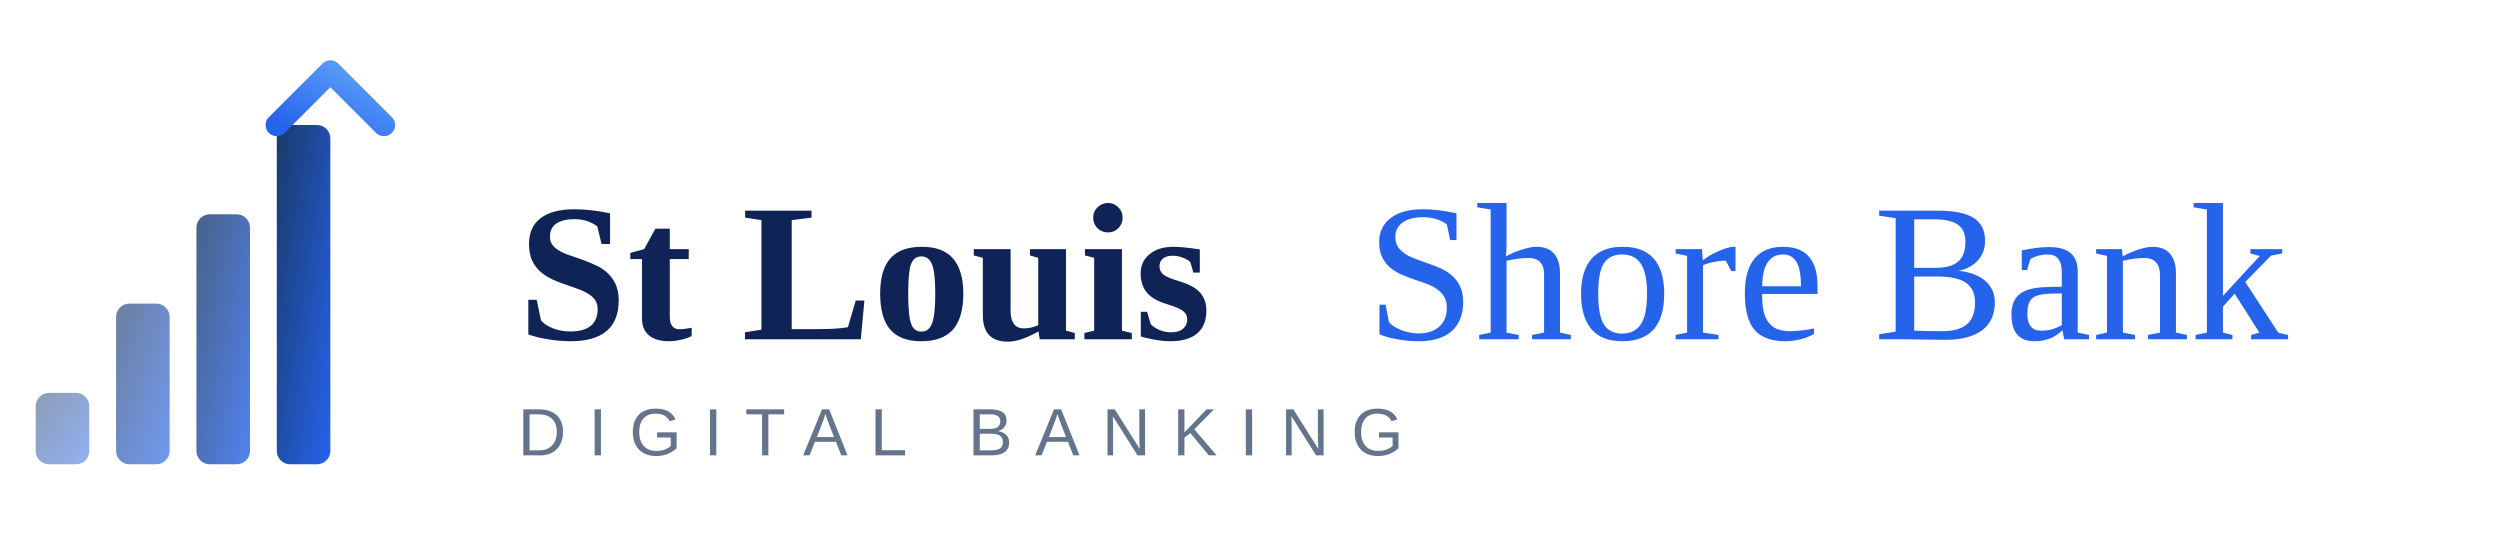
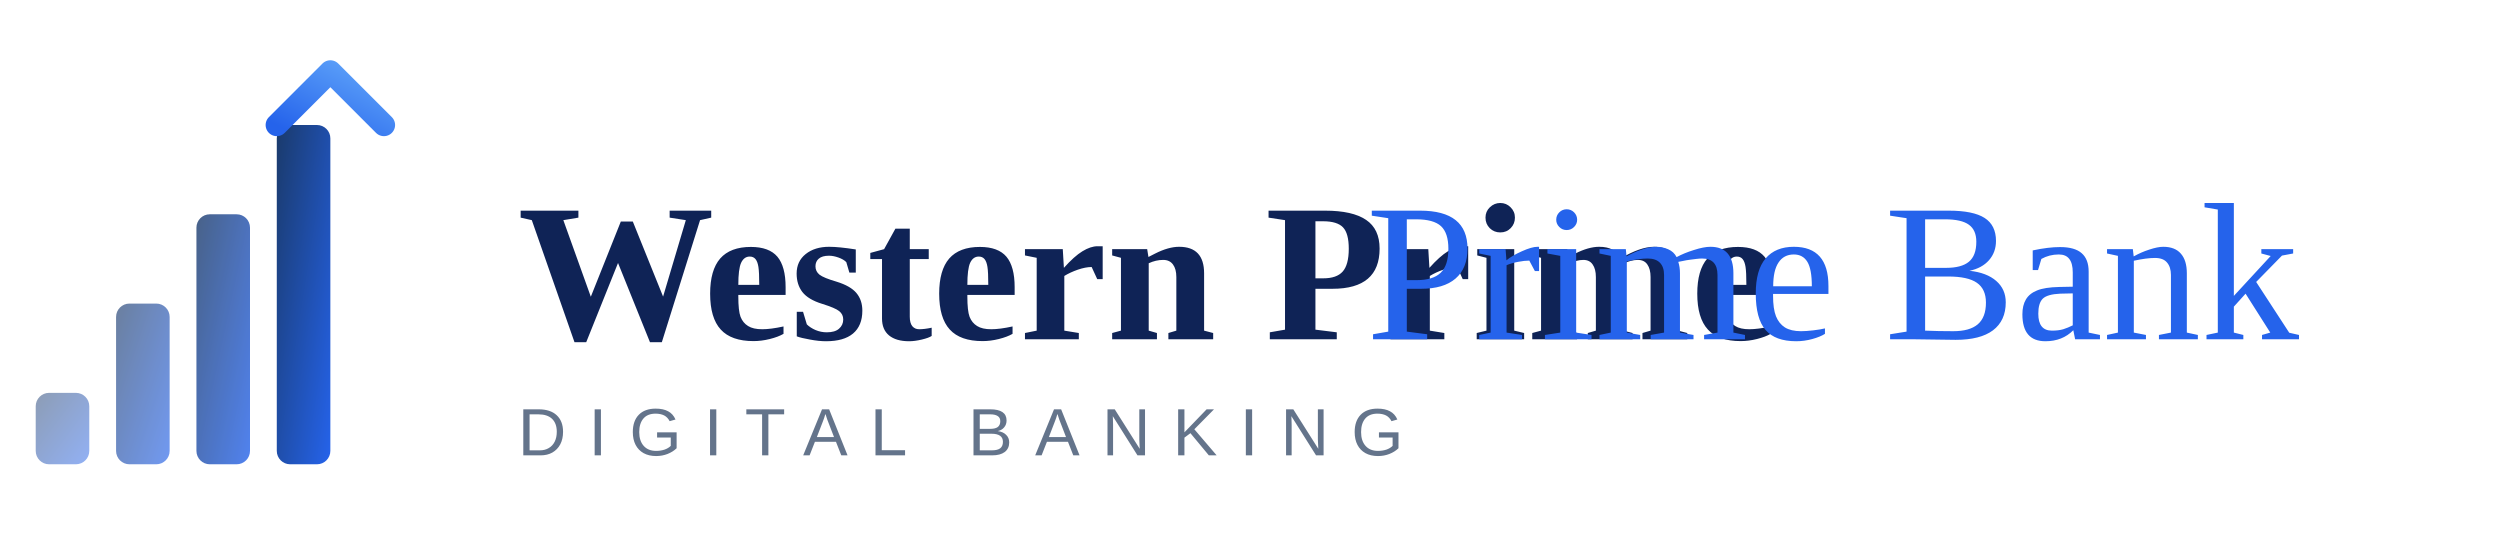
<svg xmlns="http://www.w3.org/2000/svg" viewBox="0 0 280 60" width="280" height="60">
  <defs>
    <linearGradient id="markGrad" x1="0%" y1="0%" x2="100%" y2="100%">
      <stop offset="0%" style="stop-color:#1a3a6b;stop-opacity:1" />
      <stop offset="100%" style="stop-color:#2563eb;stop-opacity:1" />
    </linearGradient>
    <linearGradient id="accentGrad" x1="0%" y1="100%" x2="100%" y2="0%">
      <stop offset="0%" style="stop-color:#2563eb;stop-opacity:1" />
      <stop offset="100%" style="stop-color:#60a5fa;stop-opacity:1" />
    </linearGradient>
  </defs>
  <g transform="translate(4, 8)">
    <rect x="0" y="36" width="6" height="8" rx="1.5" fill="url(#markGrad)" opacity="0.5" />
    <rect x="9" y="26" width="6" height="18" rx="1.5" fill="url(#markGrad)" opacity="0.65" />
    <rect x="18" y="16" width="6" height="28" rx="1.5" fill="url(#markGrad)" opacity="0.8" />
    <rect x="27" y="6" width="6" height="38" rx="1.5" fill="url(#markGrad)" />
    <polyline points="27,6 33,0 39,6" fill="none" stroke="url(#accentGrad)" stroke-width="2.5" stroke-linejoin="round" stroke-linecap="round" />
    <line x1="33" y1="0" x2="33" y2="18" stroke="url(#accentGrad)" stroke-width="2.5" stroke-linecap="round" />
  </g>
-   <text x="58" y="38" font-family="'Georgia', 'Times New Roman', serif" font-size="22" font-weight="700" fill="#0f2356" letter-spacing="0">St Louis</text>
-   <text x="153" y="38" font-family="'Georgia', 'Times New Roman', serif" font-size="22" font-weight="400" fill="#2563eb" letter-spacing="0">Shore Bank</text>
+   <text x="58" y="38" font-family="'Georgia', 'Times New Roman', serif" font-size="22" font-weight="700" fill="#0f2356" letter-spacing="0">Western Prime</text>
+   <text x="153" y="38" font-family="'Georgia', 'Times New Roman', serif" font-size="22" font-weight="400" fill="#2563eb" letter-spacing="0">Prime Bank</text>
  <text x="58" y="51" font-family="'Arial', sans-serif" font-size="7.5" font-weight="400" fill="#64748b" letter-spacing="2.5">DIGITAL BANKING</text>
</svg>
